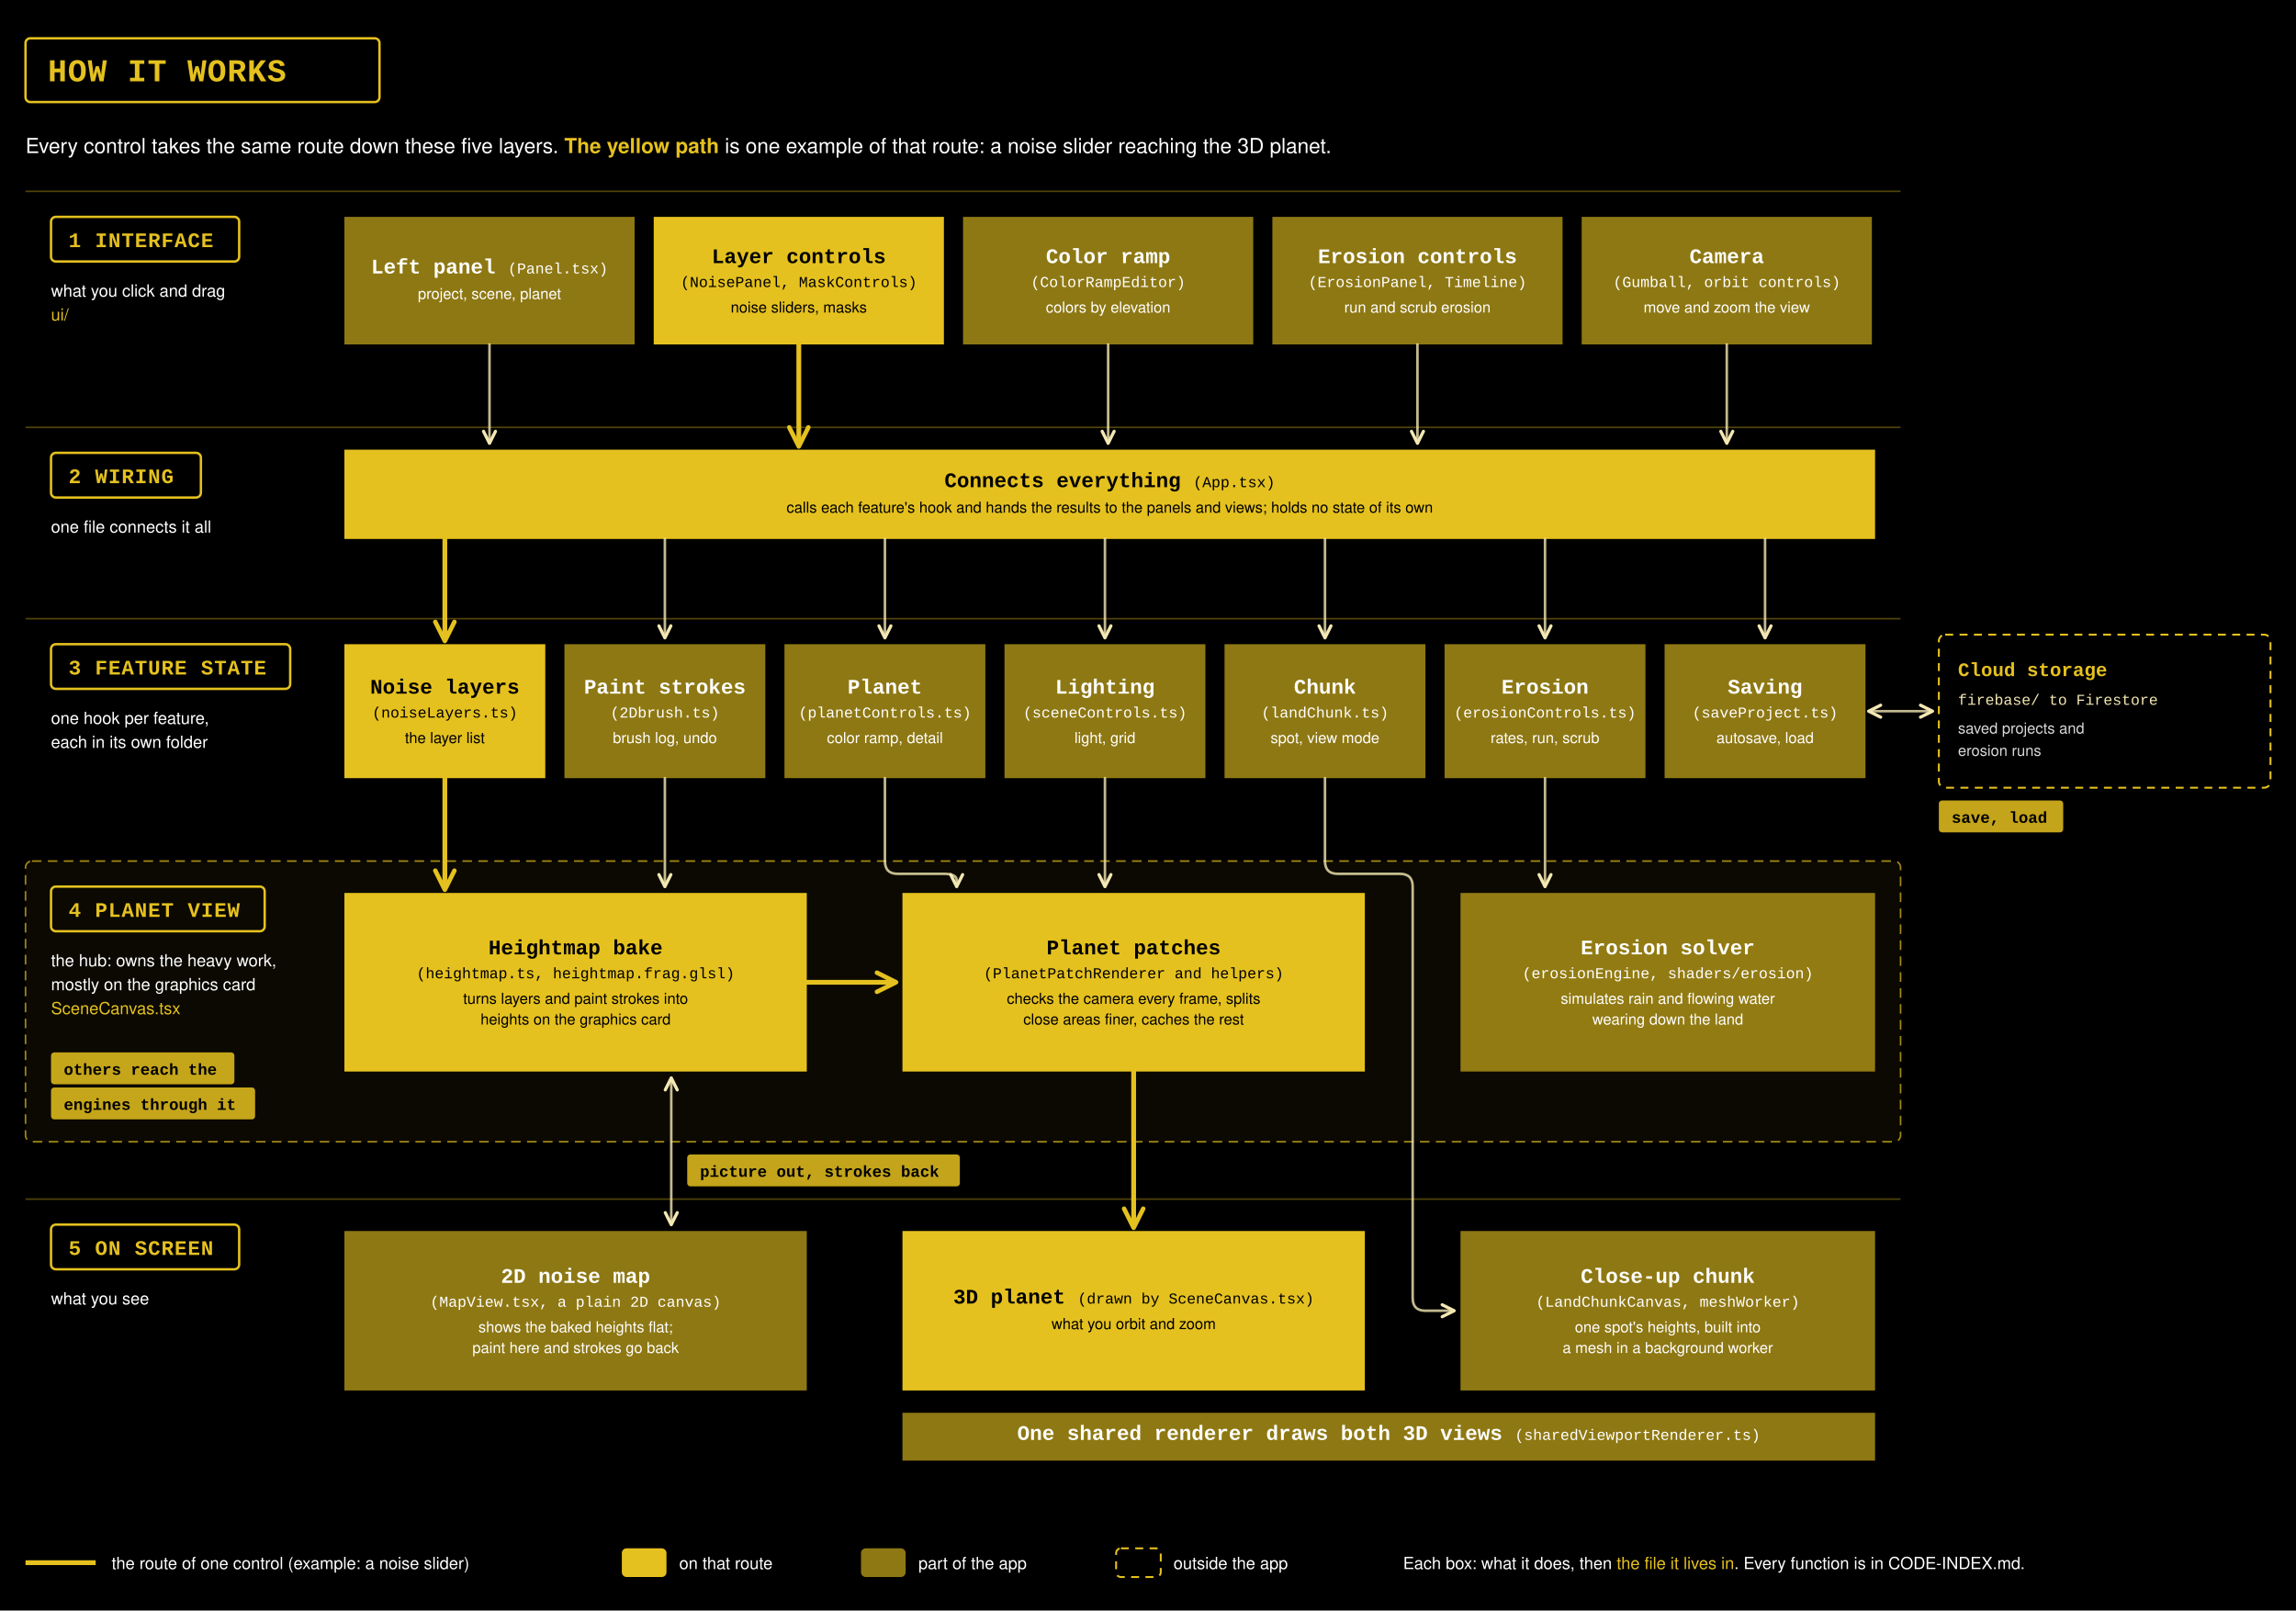
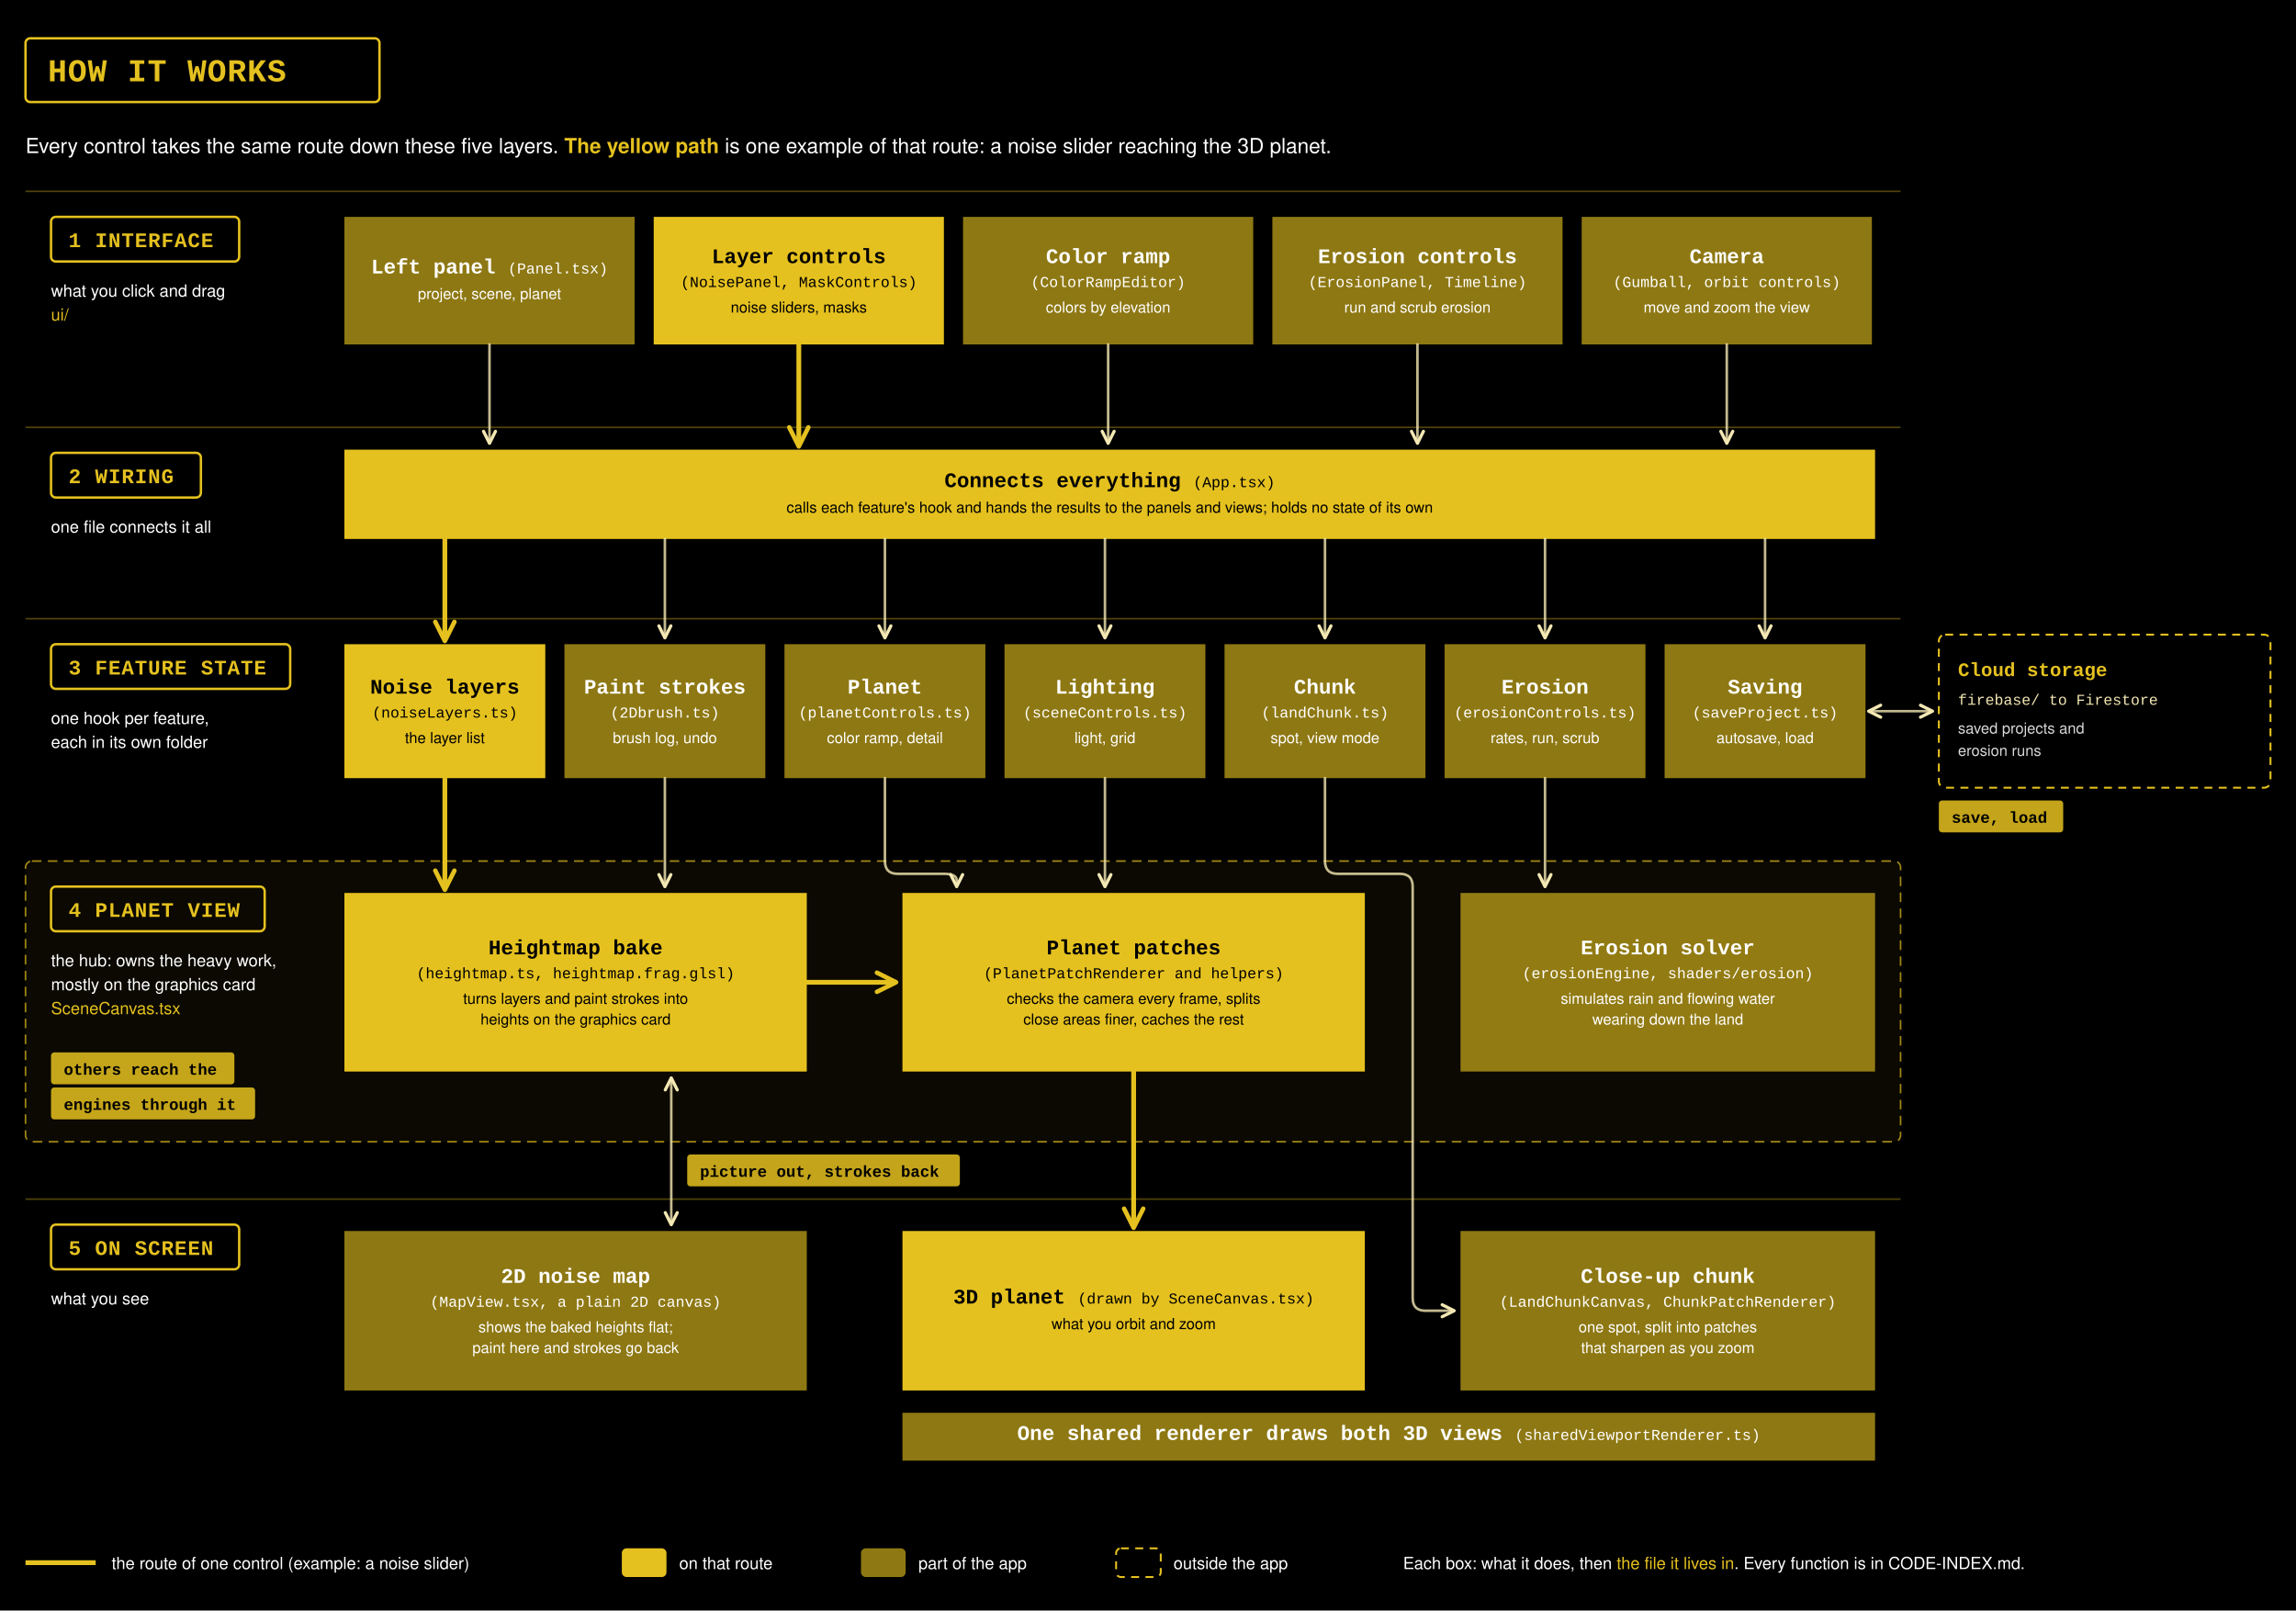
<svg xmlns="http://www.w3.org/2000/svg" width="1440" height="1010" viewBox="0 0 1440 1010" font-family="'Helvetica Neue', Helvetica, Arial, sans-serif">
  <defs>
    <marker id="arrow" viewBox="0 0 8 8" refX="7" refY="4" markerWidth="10" markerHeight="10" markerUnits="userSpaceOnUse" orient="auto-start-reverse">
      <path d="M1,1 L7,4 L1,7" fill="none" stroke="#f3e7b3" stroke-width="1.6" stroke-linecap="round" stroke-linejoin="round" />
    </marker>
    <marker id="arrowAccent" viewBox="0 0 8 8" refX="6" refY="4" markerWidth="16" markerHeight="16" markerUnits="userSpaceOnUse" orient="auto-start-reverse">
      <path d="M1,1 L7,4 L1,7" fill="none" stroke="#e5c11f" stroke-width="1.4" stroke-linecap="round" stroke-linejoin="round" />
    </marker>
    <style>
      .band { fill: none; }
      .rule { stroke: #e5c11f; stroke-opacity: 0.35; stroke-width: 1; }
      .sticky rect { fill: #e5c11f; fill-opacity: 0.85; }
      .sticky text { font-family: 'SF Mono', Menlo, Consolas, 'Courier New', monospace; font-size: 10px; font-weight: 700; fill: #000000; }
      .bandHub { fill: #e5c11f; fill-opacity: 0.05; stroke: #e5c11f; stroke-opacity: 0.7; stroke-width: 1; stroke-dasharray: 6 4; }
      .tag { fill: none; stroke: #e5c11f; stroke-width: 1.5; }
      .tagText { font-family: 'SF Mono', Menlo, Consolas, 'Courier New', monospace; font-size: 13px; font-weight: 700; fill: #e5c11f; letter-spacing: 0.5px; }
      .node rect { fill: #e5c11f; fill-opacity: 0.62; }
      .hot rect { fill: #e5c11f; }
      .out rect { fill: none; stroke: #e5c11f; stroke-width: 1.2; stroke-dasharray: 5 4; }
      .title { font-family: 'SF Mono', Menlo, Consolas, 'Courier New', monospace; font-size: 13px; font-weight: 700; fill: #ffffff; }
      .sub { font-family: 'SF Mono', Menlo, Consolas, 'Courier New', monospace; font-size: 9.5px; font-weight: 400; fill: #f3e7b3; }
      .desc { font-size: 9.5px; font-weight: 300; fill: #ffffff; fill-opacity: 0.85; }
      .hot .title, .hot .sub, .hot .desc, .descDark { fill: #000000; }
      .node .title, .node .sub, .node .desc { fill: #ffffff; }
      .hot .desc, .node .desc, .descDark { font-size: 9.5px; font-weight: 400; fill-opacity: 1; }
      .titleAccent { font-family: 'SF Mono', Menlo, Consolas, 'Courier New', monospace; font-size: 12px; font-weight: 700; fill: #e5c11f; }
      .note { font-size: 10.5px; font-weight: 300; fill: #ffffff; }
      .subNote { font-size: 10.5px; fill: #e5c11f; }
      .flow { fill: none; stroke: #f3e7b3; stroke-opacity: 0.8; stroke-width: 1.6; stroke-linecap: round; marker-end: url(#arrow); }
      .flowBoth { marker-start: url(#arrow); }
      .flowPath { fill: none; stroke: #e5c11f; stroke-width: 3; stroke-linecap: round; fill: none; marker-end: url(#arrowAccent); }
    </style>
  </defs>
  <rect width="1440" height="1010" fill="#000000" />
  <rect x="16" y="24" width="222" height="40" rx="3" class="tag" />
  <text x="30" y="51" class="tagText" style="font-size:20px">HOW IT WORKS</text>
  <text x="16" y="96" class="note" style="font-size:13px">Every control takes the same route down these five layers. <tspan fill="#e5c11f" font-weight="700">The yellow path</tspan> is one example of that route: a noise slider reaching the 3D planet.</text>
  <rect x="16" y="120" width="1176" height="112" rx="4" class="band" />
  <line x1="16" y1="120" x2="1192" y2="120" class="rule" />
  <rect x="32" y="136" width="118" height="28" rx="3" class="tag" />
  <text x="43" y="155" class="tagText">1  INTERFACE</text>
  <text x="32" y="186" class="note">what you click and drag</text>
  <text x="32" y="201" class="subNote">ui/</text>
  <g class="node">
    <rect x="216" y="136" width="182" height="80" />
    <text x="307.0" y="171.5" class="title" text-anchor="middle">Left panel <tspan class="sub">(Panel.tsx)</tspan>
    </text>
    <text x="307.0" y="187.5" class="desc" text-anchor="middle">project, scene, planet</text>
  </g>
  <g class="hot">
    <rect x="410" y="136" width="182" height="80" />
    <text x="501.0" y="165.0" class="title" text-anchor="middle">Layer controls</text>
    <text x="501.0" y="180.0" class="sub" text-anchor="middle">(NoisePanel, MaskControls)</text>
    <text x="501.0" y="196.0" class="desc" text-anchor="middle">noise sliders, masks</text>
  </g>
  <g class="node">
    <rect x="604" y="136" width="182" height="80" />
    <text x="695.0" y="165.0" class="title" text-anchor="middle">Color ramp</text>
    <text x="695.0" y="180.0" class="sub" text-anchor="middle">(ColorRampEditor)</text>
    <text x="695.0" y="196.0" class="desc" text-anchor="middle">colors by elevation</text>
  </g>
  <g class="node">
    <rect x="798" y="136" width="182" height="80" />
    <text x="889.0" y="165.0" class="title" text-anchor="middle">Erosion controls</text>
    <text x="889.0" y="180.0" class="sub" text-anchor="middle">(ErosionPanel, Timeline)</text>
    <text x="889.0" y="196.0" class="desc" text-anchor="middle">run and scrub erosion</text>
  </g>
  <g class="node">
    <rect x="992" y="136" width="182" height="80" />
    <text x="1083.0" y="165.0" class="title" text-anchor="middle">Camera</text>
    <text x="1083.0" y="180.0" class="sub" text-anchor="middle">(Gumball, orbit controls)</text>
    <text x="1083.0" y="196.0" class="desc" text-anchor="middle">move and zoom the view</text>
  </g>
  <rect x="16" y="268" width="1176" height="84" rx="4" class="band" />
  <line x1="16" y1="268" x2="1192" y2="268" class="rule" />
  <rect x="32" y="284" width="94" height="28" rx="3" class="tag" />
  <text x="43" y="303" class="tagText">2  WIRING</text>
  <text x="32" y="334" class="note">one file connects it all</text>
  <g class="hot">
    <rect x="216" y="282" width="960" height="56" />
    <text x="696.0" y="305.5" class="title" text-anchor="middle">Connects everything <tspan class="sub">(App.tsx)</tspan>
    </text>
    <text x="696.0" y="321.5" class="desc" text-anchor="middle">calls each feature's hook and hands the results to the panels and views; holds no state of its own</text>
  </g>
  <rect x="16" y="388" width="1176" height="116" rx="4" class="band" />
  <line x1="16" y1="388" x2="1192" y2="388" class="rule" />
  <rect x="32" y="404" width="150" height="28" rx="3" class="tag" />
  <text x="43" y="423" class="tagText">3  FEATURE STATE</text>
  <text x="32" y="454" class="note">one hook per feature,</text>
  <text x="32" y="469" class="note">each in its own folder</text>
  <g class="hot">
    <rect x="216" y="404" width="126" height="84" />
    <text x="279.0" y="435.0" class="title" text-anchor="middle">Noise layers</text>
    <text x="279.0" y="450.0" class="sub" text-anchor="middle">(noiseLayers.ts)</text>
    <text x="279.0" y="466.0" class="desc" text-anchor="middle">the layer list</text>
  </g>
  <g class="node">
    <rect x="354" y="404" width="126" height="84" />
    <text x="417.0" y="435.0" class="title" text-anchor="middle">Paint strokes</text>
    <text x="417.0" y="450.0" class="sub" text-anchor="middle">(2Dbrush.ts)</text>
    <text x="417.0" y="466.0" class="desc" text-anchor="middle">brush log, undo</text>
  </g>
  <g class="node">
    <rect x="492" y="404" width="126" height="84" />
    <text x="555.0" y="435.0" class="title" text-anchor="middle">Planet</text>
    <text x="555.0" y="450.0" class="sub" text-anchor="middle">(planetControls.ts)</text>
    <text x="555.0" y="466.0" class="desc" text-anchor="middle">color ramp, detail</text>
  </g>
  <g class="node">
    <rect x="630" y="404" width="126" height="84" />
    <text x="693.0" y="435.0" class="title" text-anchor="middle">Lighting</text>
    <text x="693.0" y="450.0" class="sub" text-anchor="middle">(sceneControls.ts)</text>
    <text x="693.0" y="466.0" class="desc" text-anchor="middle">light, grid</text>
  </g>
  <g class="node">
    <rect x="768" y="404" width="126" height="84" />
    <text x="831.0" y="435.0" class="title" text-anchor="middle">Chunk</text>
    <text x="831.0" y="450.0" class="sub" text-anchor="middle">(landChunk.ts)</text>
    <text x="831.0" y="466.0" class="desc" text-anchor="middle">spot, view mode</text>
  </g>
  <g class="node">
    <rect x="906" y="404" width="126" height="84" />
    <text x="969.0" y="435.0" class="title" text-anchor="middle">Erosion</text>
    <text x="969.0" y="450.0" class="sub" text-anchor="middle">(erosionControls.ts)</text>
    <text x="969.0" y="466.0" class="desc" text-anchor="middle">rates, run, scrub</text>
  </g>
  <g class="node">
    <rect x="1044" y="404" width="126" height="84" />
    <text x="1107.0" y="435.0" class="title" text-anchor="middle">Saving</text>
    <text x="1107.0" y="450.0" class="sub" text-anchor="middle">(saveProject.ts)</text>
    <text x="1107.0" y="466.0" class="desc" text-anchor="middle">autosave, load</text>
  </g>
  <g class="out">
    <rect x="1216" y="398" width="208" height="96" rx="4" />
  </g>
  <text x="1228" y="424" class="titleAccent">Cloud storage</text>
  <text x="1228" y="442" class="sub">firebase/ to Firestore</text>
  <text x="1228" y="460" class="desc">saved projects and</text>
  <text x="1228" y="474" class="desc">erosion runs</text>
  <g class="sticky">
    <rect x="1216" y="502" width="78" height="20" rx="2" />
    <text x="1224" y="516">save, load</text>
  </g>
  <rect x="16" y="540" width="1176" height="176" rx="4" class="bandHub" />
  <rect x="32" y="556" width="134" height="28" rx="3" class="tag" />
  <text x="43" y="575" class="tagText">4  PLANET VIEW</text>
  <text x="32" y="606" class="note">the hub: owns the heavy work,</text>
  <text x="32" y="621" class="note">mostly on the graphics card</text>
  <text x="32" y="636" class="subNote">SceneCanvas.tsx</text>
  <g class="sticky">
    <rect x="32" y="660" width="115" height="20" rx="2" />
    <text x="40" y="674">others reach the</text>
  </g>
  <g class="sticky">
    <rect x="32" y="682" width="128" height="20" rx="2" />
    <text x="40" y="696">engines through it</text>
  </g>
  <g class="hot">
    <rect x="216" y="560" width="290" height="112" />
    <text x="361.0" y="598.5" class="title" text-anchor="middle">Heightmap bake</text>
    <text x="361.0" y="613.5" class="sub" text-anchor="middle">(heightmap.ts, heightmap.frag.glsl)</text>
    <text x="361.0" y="629.5" class="desc" text-anchor="middle">turns layers and paint strokes into</text>
    <text x="361.0" y="642.5" class="desc" text-anchor="middle">heights on the graphics card</text>
  </g>
  <g class="hot">
    <rect x="566" y="560" width="290" height="112" />
    <text x="711.0" y="598.5" class="title" text-anchor="middle">Planet patches</text>
    <text x="711.0" y="613.5" class="sub" text-anchor="middle">(PlanetPatchRenderer and helpers)</text>
    <text x="711.0" y="629.5" class="desc" text-anchor="middle">checks the camera every frame, splits</text>
    <text x="711.0" y="642.5" class="desc" text-anchor="middle">close areas finer, caches the rest</text>
  </g>
  <g class="node">
    <rect x="916" y="560" width="260" height="112" />
    <text x="1046.0" y="598.5" class="title" text-anchor="middle">Erosion solver</text>
    <text x="1046.0" y="613.5" class="sub" text-anchor="middle">(erosionEngine, shaders/erosion)</text>
    <text x="1046.0" y="629.5" class="desc" text-anchor="middle">simulates rain and flowing water</text>
    <text x="1046.0" y="642.5" class="desc" text-anchor="middle">wearing down the land</text>
  </g>
  <rect x="16" y="752" width="1176" height="184" rx="4" class="band" />
  <line x1="16" y1="752" x2="1192" y2="752" class="rule" />
  <rect x="32" y="768" width="118" height="28" rx="3" class="tag" />
  <text x="43" y="787" class="tagText">5  ON SCREEN</text>
  <text x="32" y="818" class="note">what you see</text>
  <g class="node">
    <rect x="216" y="772" width="290" height="100" />
    <text x="361.0" y="804.5" class="title" text-anchor="middle">2D noise map</text>
    <text x="361.0" y="819.5" class="sub" text-anchor="middle">(MapView.tsx, a plain 2D canvas)</text>
    <text x="361.0" y="835.5" class="desc" text-anchor="middle">shows the baked heights flat;</text>
    <text x="361.0" y="848.5" class="desc" text-anchor="middle">paint here and strokes go back</text>
  </g>
  <g class="hot">
    <rect x="566" y="772" width="290" height="100" />
    <text x="711.0" y="817.5" class="title" text-anchor="middle">3D planet <tspan class="sub">(drawn by SceneCanvas.tsx)</tspan>
    </text>
    <text x="711.0" y="833.5" class="desc" text-anchor="middle">what you orbit and zoom</text>
  </g>
  <g class="node">
    <rect x="916" y="772" width="260" height="100" />
    <text x="1046.0" y="804.5" class="title" text-anchor="middle">Close-up chunk</text>
-     <text x="1046.0" y="819.5" class="sub" text-anchor="middle">(LandChunkCanvas, meshWorker)</text>
-     <text x="1046.0" y="835.5" class="desc" text-anchor="middle">one spot's heights, built into</text>
-     <text x="1046.0" y="848.5" class="desc" text-anchor="middle">a mesh in a background worker</text>
+     <text x="1046.0" y="819.5" class="sub" text-anchor="middle">(LandChunkCanvas, ChunkPatchRenderer)</text>
+     <text x="1046.0" y="835.5" class="desc" text-anchor="middle">one spot, split into patches</text>
+     <text x="1046.0" y="848.5" class="desc" text-anchor="middle">that sharpen as you zoom</text>
  </g>
  <g class="node">
    <rect x="566" y="886" width="610" height="30" />
    <text x="871.0" y="903.0" class="title" text-anchor="middle">One shared renderer draws both 3D views <tspan class="sub">(sharedViewportRenderer.ts)</tspan>
    </text>
  </g>
  <g class="sticky">
    <rect x="431" y="724" width="171" height="20" rx="2" />
    <text x="439" y="738">picture out, strokes back</text>
  </g>
  <path d="M1172,446 H1212" class="flow flowBoth" />
  <path d="M307,216 V278" class="flow" />
  <path d="M695,216 V278" class="flow" />
  <path d="M889,216 V278" class="flow" />
  <path d="M1083,216 V278" class="flow" />
  <path d="M417,338 V400" class="flow" />
  <path d="M555,338 V400" class="flow" />
  <path d="M693,338 V400" class="flow" />
  <path d="M831,338 V400" class="flow" />
  <path d="M969,338 V400" class="flow" />
  <path d="M1107,338 V400" class="flow" />
  <path d="M417,488 V556" class="flow" />
  <path d="M555.0,488.0 L555.0,540.0 Q555.0,548.0 563.0,548.0 L592.0,548.0 Q600.0,548.0 600.0,552.0 L600.0,556.0" class="flow" />
  <path d="M693,488 V556" class="flow" />
  <path d="M969,488 V556" class="flow" />
  <path d="M831.0,488.0 L831.0,540.0 Q831.0,548.0 839.0,548.0 L878.0,548.0 Q886.0,548.0 886.0,556.0 L886.0,814.0 Q886.0,822.0 894.0,822.0 L912.0,822.0" class="flow" />
  <path d="M421,676 V768" class="flow flowBoth" />
  <path d="M501,216 V278" class="flowPath" />
  <path d="M279,338 V400" class="flowPath" />
  <path d="M279,488 V556" class="flowPath" />
  <path d="M506,616 H560" class="flowPath" />
  <path d="M711,672 V768" class="flowPath" />
  <line x1="16" y1="980" x2="60" y2="980" stroke="#e5c11f" stroke-width="3" />
  <text x="70" y="984" class="note">the route of one control (example: a noise slider)</text>
  <g class="hot">
    <rect x="390" y="971" width="28" height="18" rx="3" />
  </g>
  <text x="426" y="984" class="note">on that route</text>
  <g class="node">
    <rect x="540" y="971" width="28" height="18" rx="3" />
  </g>
  <text x="576" y="984" class="note">part of the app</text>
  <g class="out">
    <rect x="700" y="971" width="28" height="18" rx="3" />
  </g>
  <text x="736" y="984" class="note">outside the app</text>
  <text x="880" y="984" class="note">Each box: what it does, then <tspan class="subNote">the file it lives in</tspan>. Every function is in CODE-INDEX.md.</text>
</svg>
